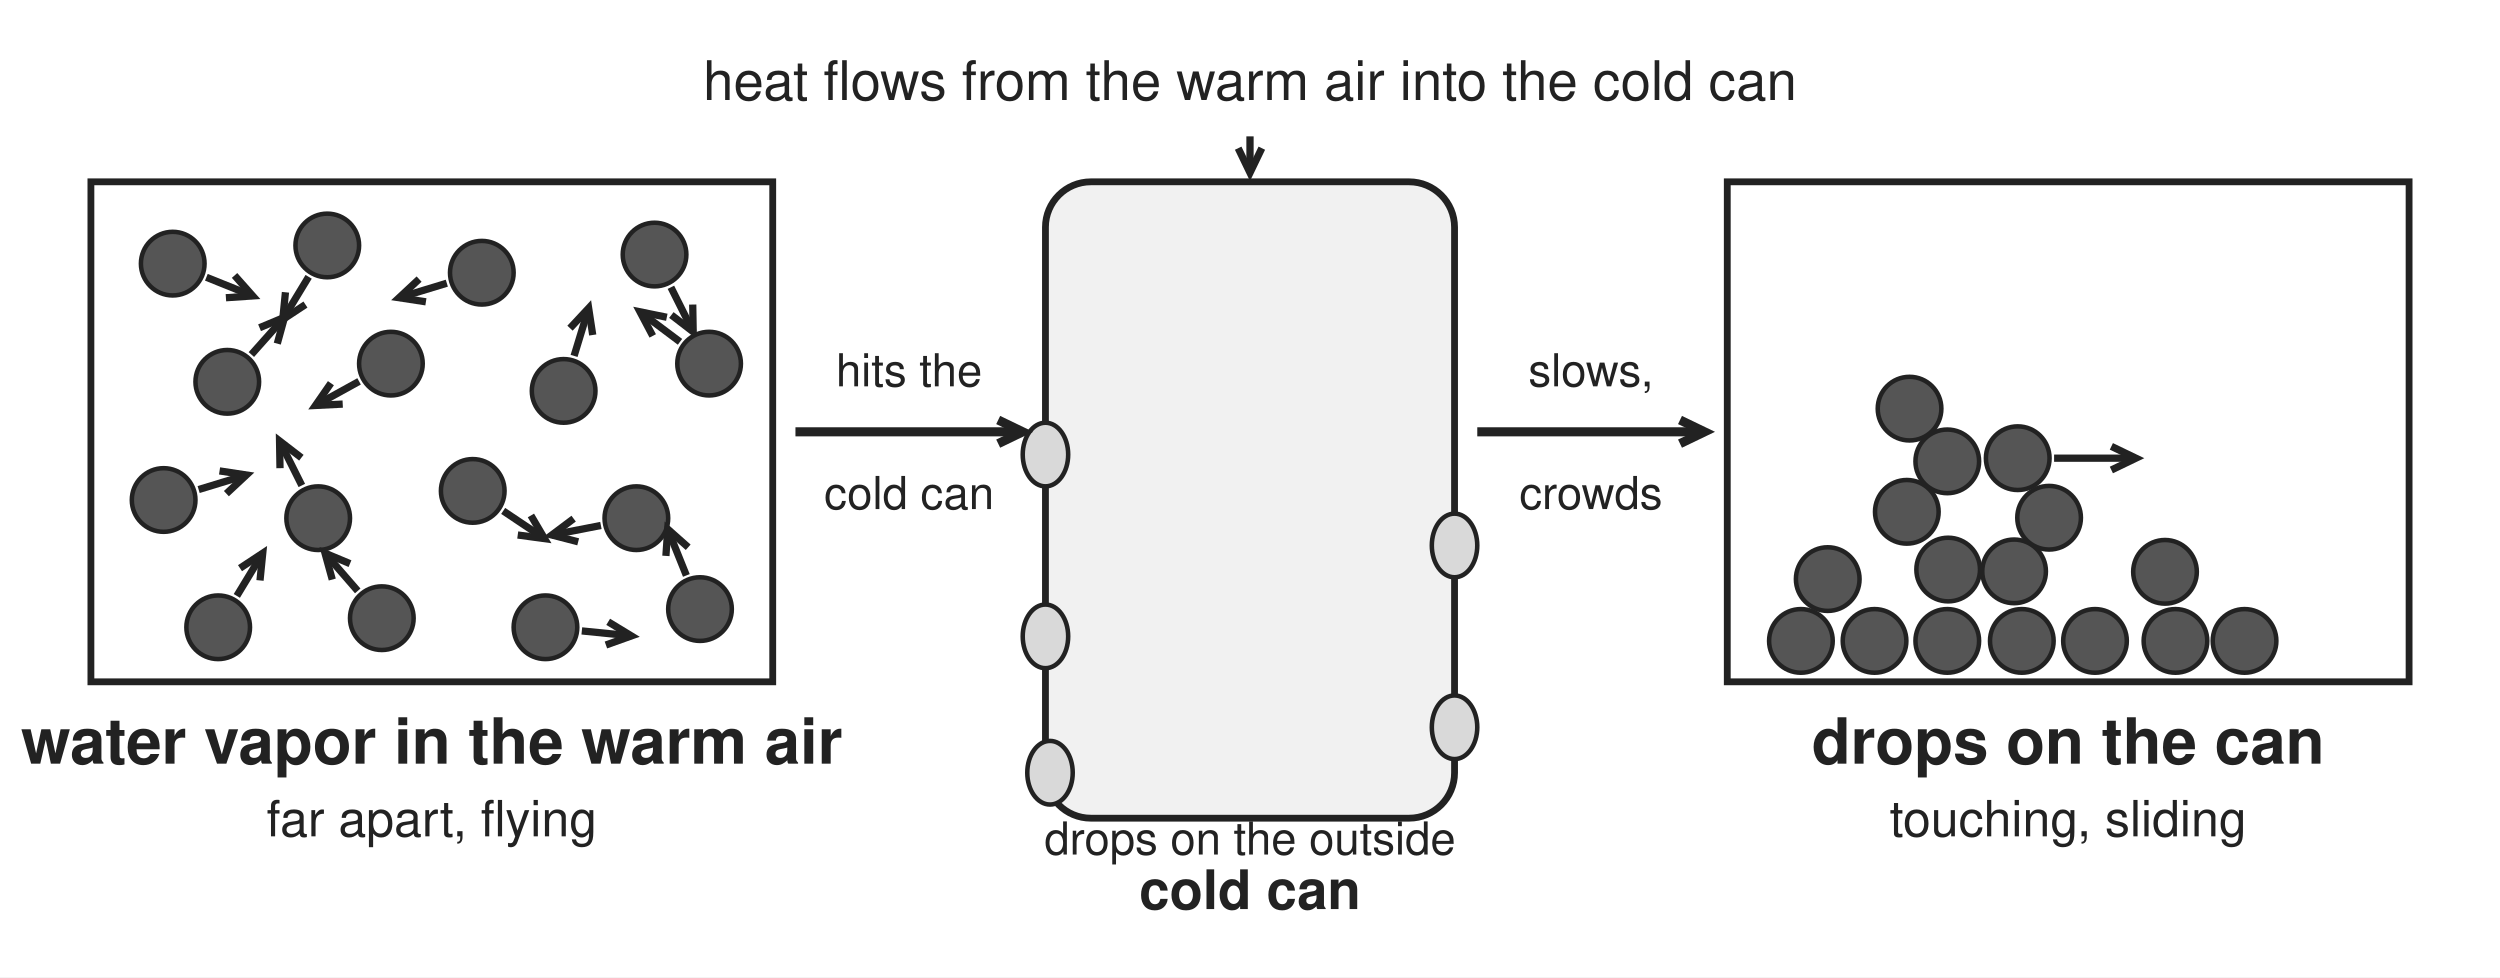
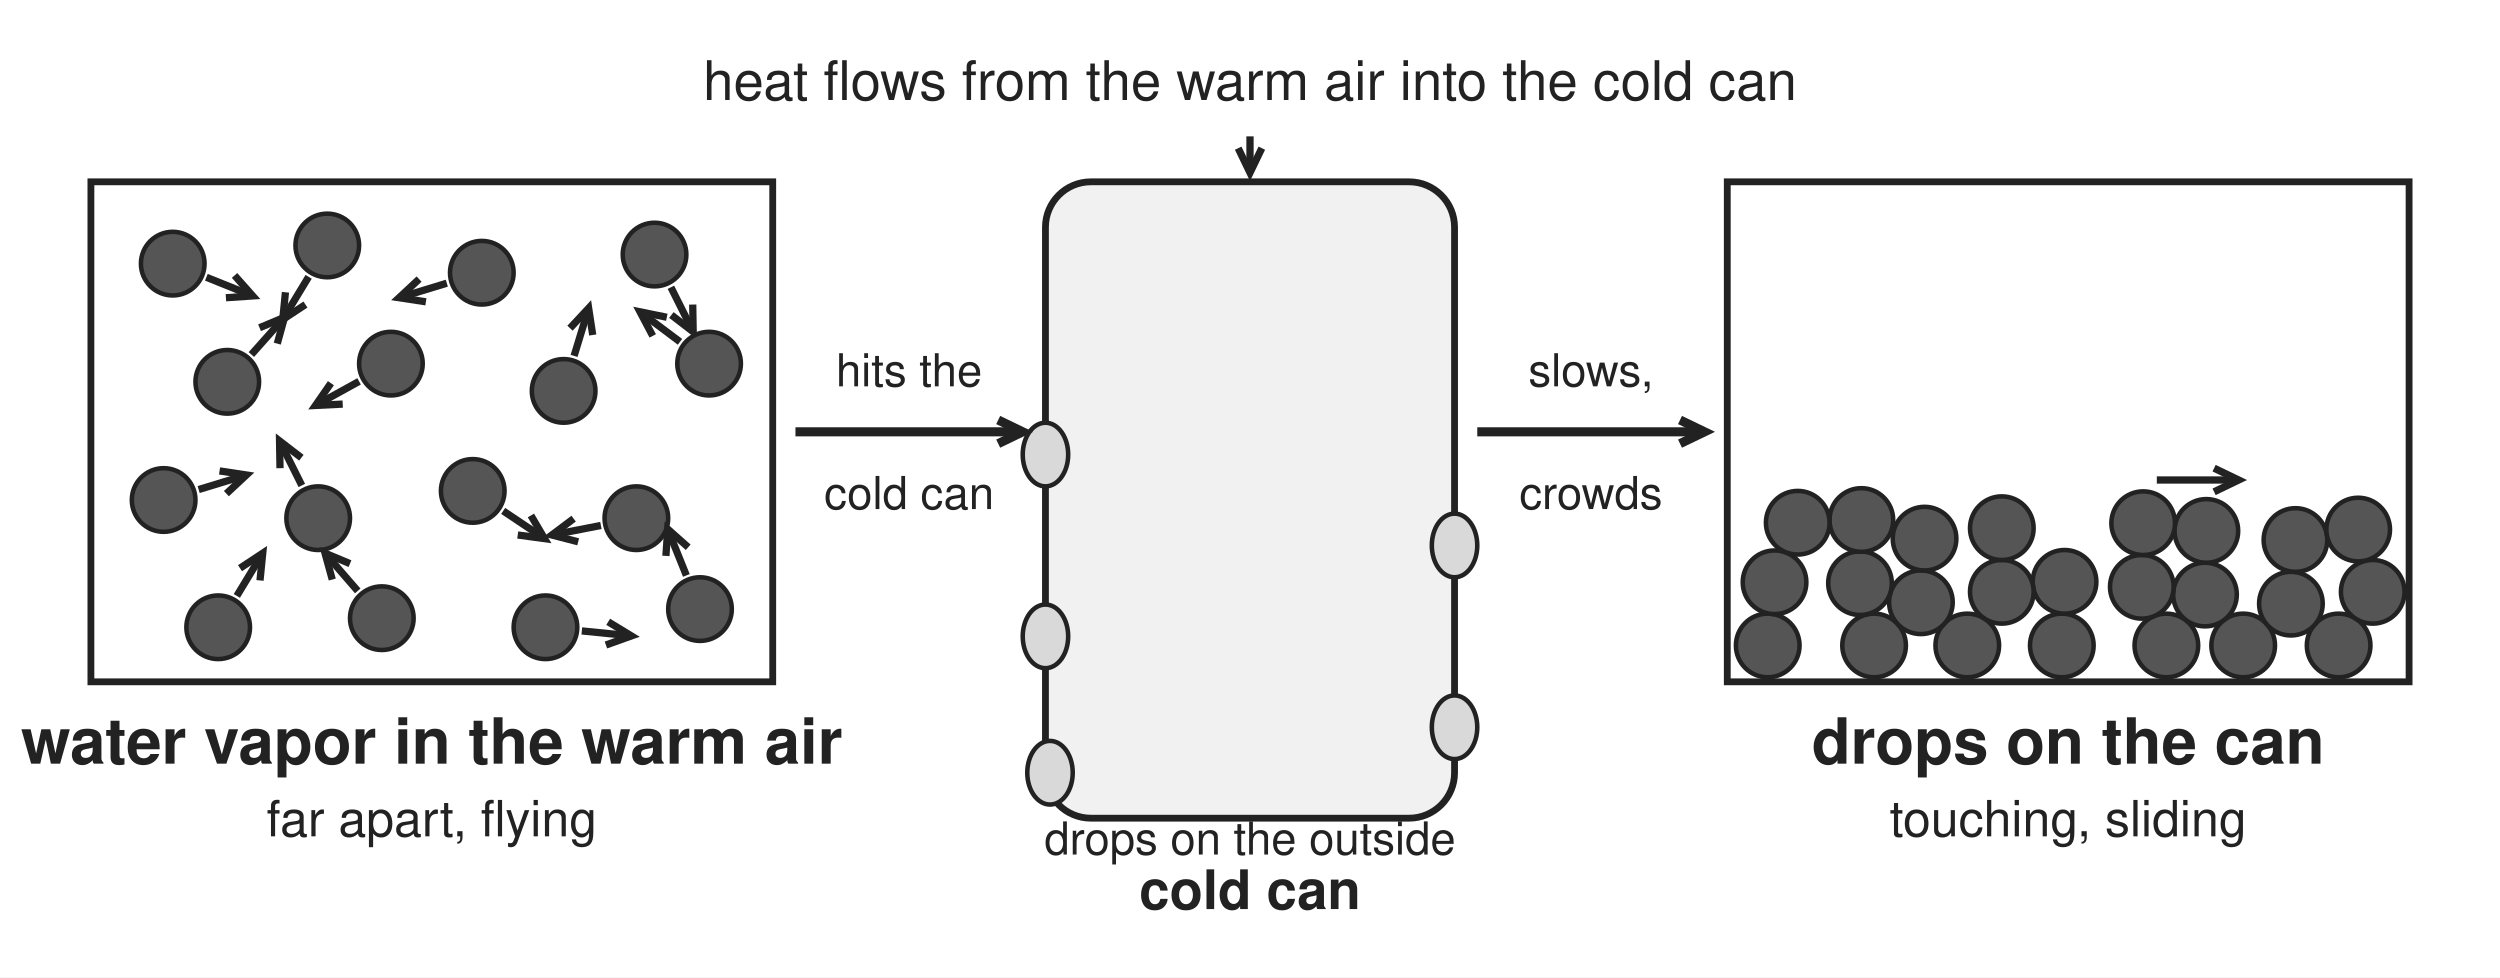
<svg xmlns="http://www.w3.org/2000/svg" viewBox="0 0 550 215" width="100%" role="img" aria-label="Water vapor particles in the warm air hit the cold can, slow down and crowd together into drops of liquid water on the outside of the can" font-family="Helvetica,Arial,sans-serif" font-size="13" fill="#222">
  <rect width="550" height="215" fill="#ffffff" />
  <rect x="230" y="40" width="90" height="140" rx="10" fill="#f1f1f1" stroke="#222" stroke-width="1.5" />
  <text x="275" y="200" text-anchor="middle" font-size="12" font-weight="bold" fill="#222">cold can</text>
  <ellipse cx="230" cy="100" rx="5" ry="7" fill="#d9d9d9" stroke="#222" />
  <ellipse cx="230" cy="140" rx="5" ry="7" fill="#d9d9d9" stroke="#222" />
  <ellipse cx="320" cy="120" rx="5" ry="7" fill="#d9d9d9" stroke="#222" />
  <ellipse cx="320" cy="160" rx="5" ry="7" fill="#d9d9d9" stroke="#222" />
  <ellipse cx="231" cy="170" rx="5" ry="7" fill="#d9d9d9" stroke="#222" />
  <text x="275" y="188" text-anchor="middle" font-size="10" font-weight="normal" fill="#222">drops on the outside</text>
  <rect x="20" y="40" width="150" height="110" fill="#ffffff" stroke="#222" stroke-width="1.5" />
  <text x="95.0" y="168" text-anchor="middle" font-size="14" font-weight="bold" fill="#222">water vapor in the warm air</text>
  <text x="95.0" y="184" text-anchor="middle" font-size="11" font-weight="normal" fill="#222">far apart, flying</text>
  <circle cx="38.0" cy="58.0" r="7" fill="#555" stroke="#222" stroke-width="1" />
  <line x1="45.4" y1="61.0" x2="55.6" y2="65.1" stroke="#222" stroke-width="1.6" />
  <polyline points="49.7,65.5 55.6,65.1 51.6,60.6" fill="none" stroke="#222" stroke-width="1.6" />
  <circle cx="72.0" cy="54.0" r="7" fill="#555" stroke="#222" stroke-width="1" />
  <line x1="67.9" y1="60.9" x2="62.2" y2="70.3" stroke="#222" stroke-width="1.6" />
  <polyline points="62.8,64.3 62.2,70.3 67.2,67.0" fill="none" stroke="#222" stroke-width="1.6" />
  <circle cx="106.0" cy="60.0" r="7" fill="#555" stroke="#222" stroke-width="1" />
  <line x1="98.3" y1="62.3" x2="87.8" y2="65.5" stroke="#222" stroke-width="1.6" />
  <polyline points="92.2,61.4 87.8,65.5 93.7,66.4" fill="none" stroke="#222" stroke-width="1.6" />
  <circle cx="144.0" cy="56.0" r="7" fill="#555" stroke="#222" stroke-width="1" />
  <line x1="147.6" y1="63.2" x2="152.5" y2="73.0" stroke="#222" stroke-width="1.6" />
  <polyline points="147.7,69.3 152.5,73.0 152.4,67.0" fill="none" stroke="#222" stroke-width="1.6" />
  <circle cx="50.0" cy="84.0" r="7" fill="#555" stroke="#222" stroke-width="1" />
  <line x1="55.3" y1="78.0" x2="62.6" y2="69.8" stroke="#222" stroke-width="1.6" />
  <polyline points="61.0,75.6 62.6,69.8 57.1,72.1" fill="none" stroke="#222" stroke-width="1.6" />
  <circle cx="86.0" cy="80.0" r="7" fill="#555" stroke="#222" stroke-width="1" />
  <line x1="79.0" y1="83.9" x2="69.4" y2="89.2" stroke="#222" stroke-width="1.6" />
  <polyline points="72.8,84.3 69.4,89.2 75.4,88.9" fill="none" stroke="#222" stroke-width="1.6" />
  <circle cx="124.0" cy="86.0" r="7" fill="#555" stroke="#222" stroke-width="1" />
  <line x1="126.3" y1="78.3" x2="129.5" y2="67.8" stroke="#222" stroke-width="1.6" />
  <polyline points="130.4,73.7 129.5,67.8 125.4,72.2" fill="none" stroke="#222" stroke-width="1.6" />
  <circle cx="156.0" cy="80.0" r="7" fill="#555" stroke="#222" stroke-width="1" />
  <line x1="149.6" y1="75.2" x2="140.8" y2="68.6" stroke="#222" stroke-width="1.6" />
  <polyline points="146.7,69.8 140.8,68.6 143.6,73.9" fill="none" stroke="#222" stroke-width="1.6" />
  <circle cx="36.0" cy="110.0" r="7" fill="#555" stroke="#222" stroke-width="1" />
  <line x1="43.7" y1="107.7" x2="54.2" y2="104.5" stroke="#222" stroke-width="1.6" />
  <polyline points="49.8,108.6 54.2,104.5 48.3,103.6" fill="none" stroke="#222" stroke-width="1.6" />
  <circle cx="70.0" cy="114.0" r="7" fill="#555" stroke="#222" stroke-width="1" />
  <line x1="66.4" y1="106.8" x2="61.5" y2="97.0" stroke="#222" stroke-width="1.6" />
  <polyline points="66.3,100.7 61.5,97.0 61.6,103.0" fill="none" stroke="#222" stroke-width="1.6" />
  <circle cx="104.0" cy="108.0" r="7" fill="#555" stroke="#222" stroke-width="1" />
  <line x1="110.7" y1="112.4" x2="119.8" y2="118.5" stroke="#222" stroke-width="1.6" />
  <polyline points="113.9,117.7 119.8,118.5 116.8,113.4" fill="none" stroke="#222" stroke-width="1.6" />
  <circle cx="140.0" cy="114.0" r="7" fill="#555" stroke="#222" stroke-width="1" />
  <line x1="132.2" y1="115.6" x2="121.4" y2="117.7" stroke="#222" stroke-width="1.6" />
  <polyline points="126.2,114.1 121.4,117.7 127.2,119.2" fill="none" stroke="#222" stroke-width="1.6" />
  <circle cx="48.0" cy="138.0" r="7" fill="#555" stroke="#222" stroke-width="1" />
  <line x1="52.1" y1="131.1" x2="57.8" y2="121.7" stroke="#222" stroke-width="1.6" />
  <polyline points="57.2,127.7 57.8,121.7 52.8,125.0" fill="none" stroke="#222" stroke-width="1.6" />
  <circle cx="84.0" cy="136.0" r="7" fill="#555" stroke="#222" stroke-width="1" />
  <line x1="78.7" y1="130.0" x2="71.5" y2="121.7" stroke="#222" stroke-width="1.6" />
  <polyline points="77.0,124.0 71.5,121.7 73.1,127.5" fill="none" stroke="#222" stroke-width="1.6" />
  <circle cx="120.0" cy="138.0" r="7" fill="#555" stroke="#222" stroke-width="1" />
  <line x1="128.0" y1="138.8" x2="138.9" y2="139.9" stroke="#222" stroke-width="1.6" />
  <polyline points="133.3,141.9 138.9,139.9 133.8,136.8" fill="none" stroke="#222" stroke-width="1.6" />
  <circle cx="154.0" cy="134.0" r="7" fill="#555" stroke="#222" stroke-width="1" />
  <line x1="151.0" y1="126.6" x2="146.9" y2="116.4" stroke="#222" stroke-width="1.6" />
  <polyline points="151.4,120.4 146.9,116.4 146.5,122.3" fill="none" stroke="#222" stroke-width="1.6" />
  <line x1="175.0" y1="95.0" x2="225.0" y2="95.0" stroke="#222" stroke-width="2.0" />
  <polyline points="219.6,97.6 225.0,95.0 219.6,92.4" fill="none" stroke="#222" stroke-width="2.0" />
  <text x="200" y="85" text-anchor="middle" font-size="10" font-weight="normal" fill="#222">hits the</text>
  <text x="200" y="112" text-anchor="middle" font-size="10" font-weight="normal" fill="#222">cold can</text>
  <rect x="380" y="40" width="150" height="110" fill="#ffffff" stroke="#222" stroke-width="1.5" />
  <text x="455.0" y="168" text-anchor="middle" font-size="14" font-weight="bold" fill="#222">drops on the can</text>
  <text x="455.0" y="184" text-anchor="middle" font-size="11" font-weight="normal" fill="#222">touching, sliding</text>
-   <circle cx="396.2" cy="141.0" r="7" fill="#555" stroke="#222" stroke-width="1" />
-   <circle cx="412.4" cy="141.0" r="7" fill="#555" stroke="#222" stroke-width="1" />
-   <circle cx="428.4" cy="141.0" r="7" fill="#555" stroke="#222" stroke-width="1" />
-   <circle cx="444.8" cy="141.0" r="7" fill="#555" stroke="#222" stroke-width="1" />
-   <circle cx="460.9" cy="141.0" r="7" fill="#555" stroke="#222" stroke-width="1" />
-   <circle cx="478.6" cy="141.0" r="7" fill="#555" stroke="#222" stroke-width="1" />
-   <circle cx="493.8" cy="141.0" r="7" fill="#555" stroke="#222" stroke-width="1" />
-   <circle cx="428.6" cy="125.3" r="7" fill="#555" stroke="#222" stroke-width="1" />
-   <circle cx="443.1" cy="125.7" r="7" fill="#555" stroke="#222" stroke-width="1" />
-   <circle cx="402.1" cy="127.4" r="7" fill="#555" stroke="#222" stroke-width="1" />
-   <circle cx="476.3" cy="125.8" r="7" fill="#555" stroke="#222" stroke-width="1" />
-   <circle cx="419.5" cy="112.6" r="7" fill="#555" stroke="#222" stroke-width="1" />
-   <circle cx="450.8" cy="113.9" r="7" fill="#555" stroke="#222" stroke-width="1" />
-   <circle cx="428.4" cy="101.5" r="7" fill="#555" stroke="#222" stroke-width="1" />
-   <circle cx="420.1" cy="89.9" r="7" fill="#555" stroke="#222" stroke-width="1" />
-   <circle cx="443.9" cy="100.8" r="7" fill="#555" stroke="#222" stroke-width="1" />
-   <line x1="451.9" y1="100.8" x2="469.9" y2="100.8" stroke="#222" stroke-width="1.6" />
-   <polyline points="464.5,103.4 469.9,100.8 464.5,98.2" fill="none" stroke="#222" stroke-width="1.6" />
+   <circle cx="412.3" cy="142.0" r="7" fill="#555" stroke="#222" stroke-width="1" />
+   <circle cx="476.6" cy="142.0" r="7" fill="#555" stroke="#222" stroke-width="1" />
+   <circle cx="432.8" cy="142.0" r="7" fill="#555" stroke="#222" stroke-width="1" />
+   <circle cx="422.6" cy="132.5" r="7" fill="#555" stroke="#222" stroke-width="1" />
+   <circle cx="453.6" cy="142.0" r="7" fill="#555" stroke="#222" stroke-width="1" />
+   <circle cx="454.2" cy="128.0" r="7" fill="#555" stroke="#222" stroke-width="1" />
+   <circle cx="423.4" cy="118.5" r="7" fill="#555" stroke="#222" stroke-width="1" />
+   <circle cx="493.5" cy="142.0" r="7" fill="#555" stroke="#222" stroke-width="1" />
+   <circle cx="514.5" cy="142.0" r="7" fill="#555" stroke="#222" stroke-width="1" />
+   <circle cx="504.0" cy="132.8" r="7" fill="#555" stroke="#222" stroke-width="1" />
+   <circle cx="485.1" cy="130.8" r="7" fill="#555" stroke="#222" stroke-width="1" />
+   <circle cx="505.0" cy="118.8" r="7" fill="#555" stroke="#222" stroke-width="1" />
+   <circle cx="388.9" cy="142.0" r="7" fill="#555" stroke="#222" stroke-width="1" />
+   <circle cx="485.4" cy="116.8" r="7" fill="#555" stroke="#222" stroke-width="1" />
+   <circle cx="471.2" cy="129.1" r="7" fill="#555" stroke="#222" stroke-width="1" />
+   <circle cx="409.2" cy="128.3" r="7" fill="#555" stroke="#222" stroke-width="1" />
+   <circle cx="409.5" cy="114.4" r="7" fill="#555" stroke="#222" stroke-width="1" />
+   <circle cx="471.5" cy="115.1" r="7" fill="#555" stroke="#222" stroke-width="1" />
+   <circle cx="522.0" cy="130.2" r="7" fill="#555" stroke="#222" stroke-width="1" />
+   <circle cx="518.8" cy="116.5" r="7" fill="#555" stroke="#222" stroke-width="1" />
+   <circle cx="390.4" cy="128.1" r="7" fill="#555" stroke="#222" stroke-width="1" />
+   <circle cx="395.5" cy="115.0" r="7" fill="#555" stroke="#222" stroke-width="1" />
+   <circle cx="440.4" cy="130.2" r="7" fill="#555" stroke="#222" stroke-width="1" />
+   <circle cx="440.4" cy="116.2" r="7" fill="#555" stroke="#222" stroke-width="1" />
+   <line x1="474.5" y1="105.6" x2="492.5" y2="105.6" stroke="#222" stroke-width="1.6" />
+   <polyline points="487.1,108.2 492.5,105.6 487.1,103.0" fill="none" stroke="#222" stroke-width="1.6" />
  <line x1="325.0" y1="95.0" x2="375.0" y2="95.0" stroke="#222" stroke-width="2.0" />
  <polyline points="369.6,97.6 375.0,95.0 369.6,92.4" fill="none" stroke="#222" stroke-width="2.0" />
  <text x="350" y="85" text-anchor="middle" font-size="10" font-weight="normal" fill="#222">slows,</text>
  <text x="350" y="112" text-anchor="middle" font-size="10" font-weight="normal" fill="#222">crowds</text>
  <text x="275" y="22" text-anchor="middle" font-size="12" font-weight="normal" fill="#222">heat flows from the warm air into the cold can</text>
  <line x1="275.0" y1="30.0" x2="275.0" y2="38.0" stroke="#222" stroke-width="1.6" />
  <polyline points="272.4,32.6 275.0,38.0 277.6,32.6" fill="none" stroke="#222" stroke-width="1.6" />
</svg>
